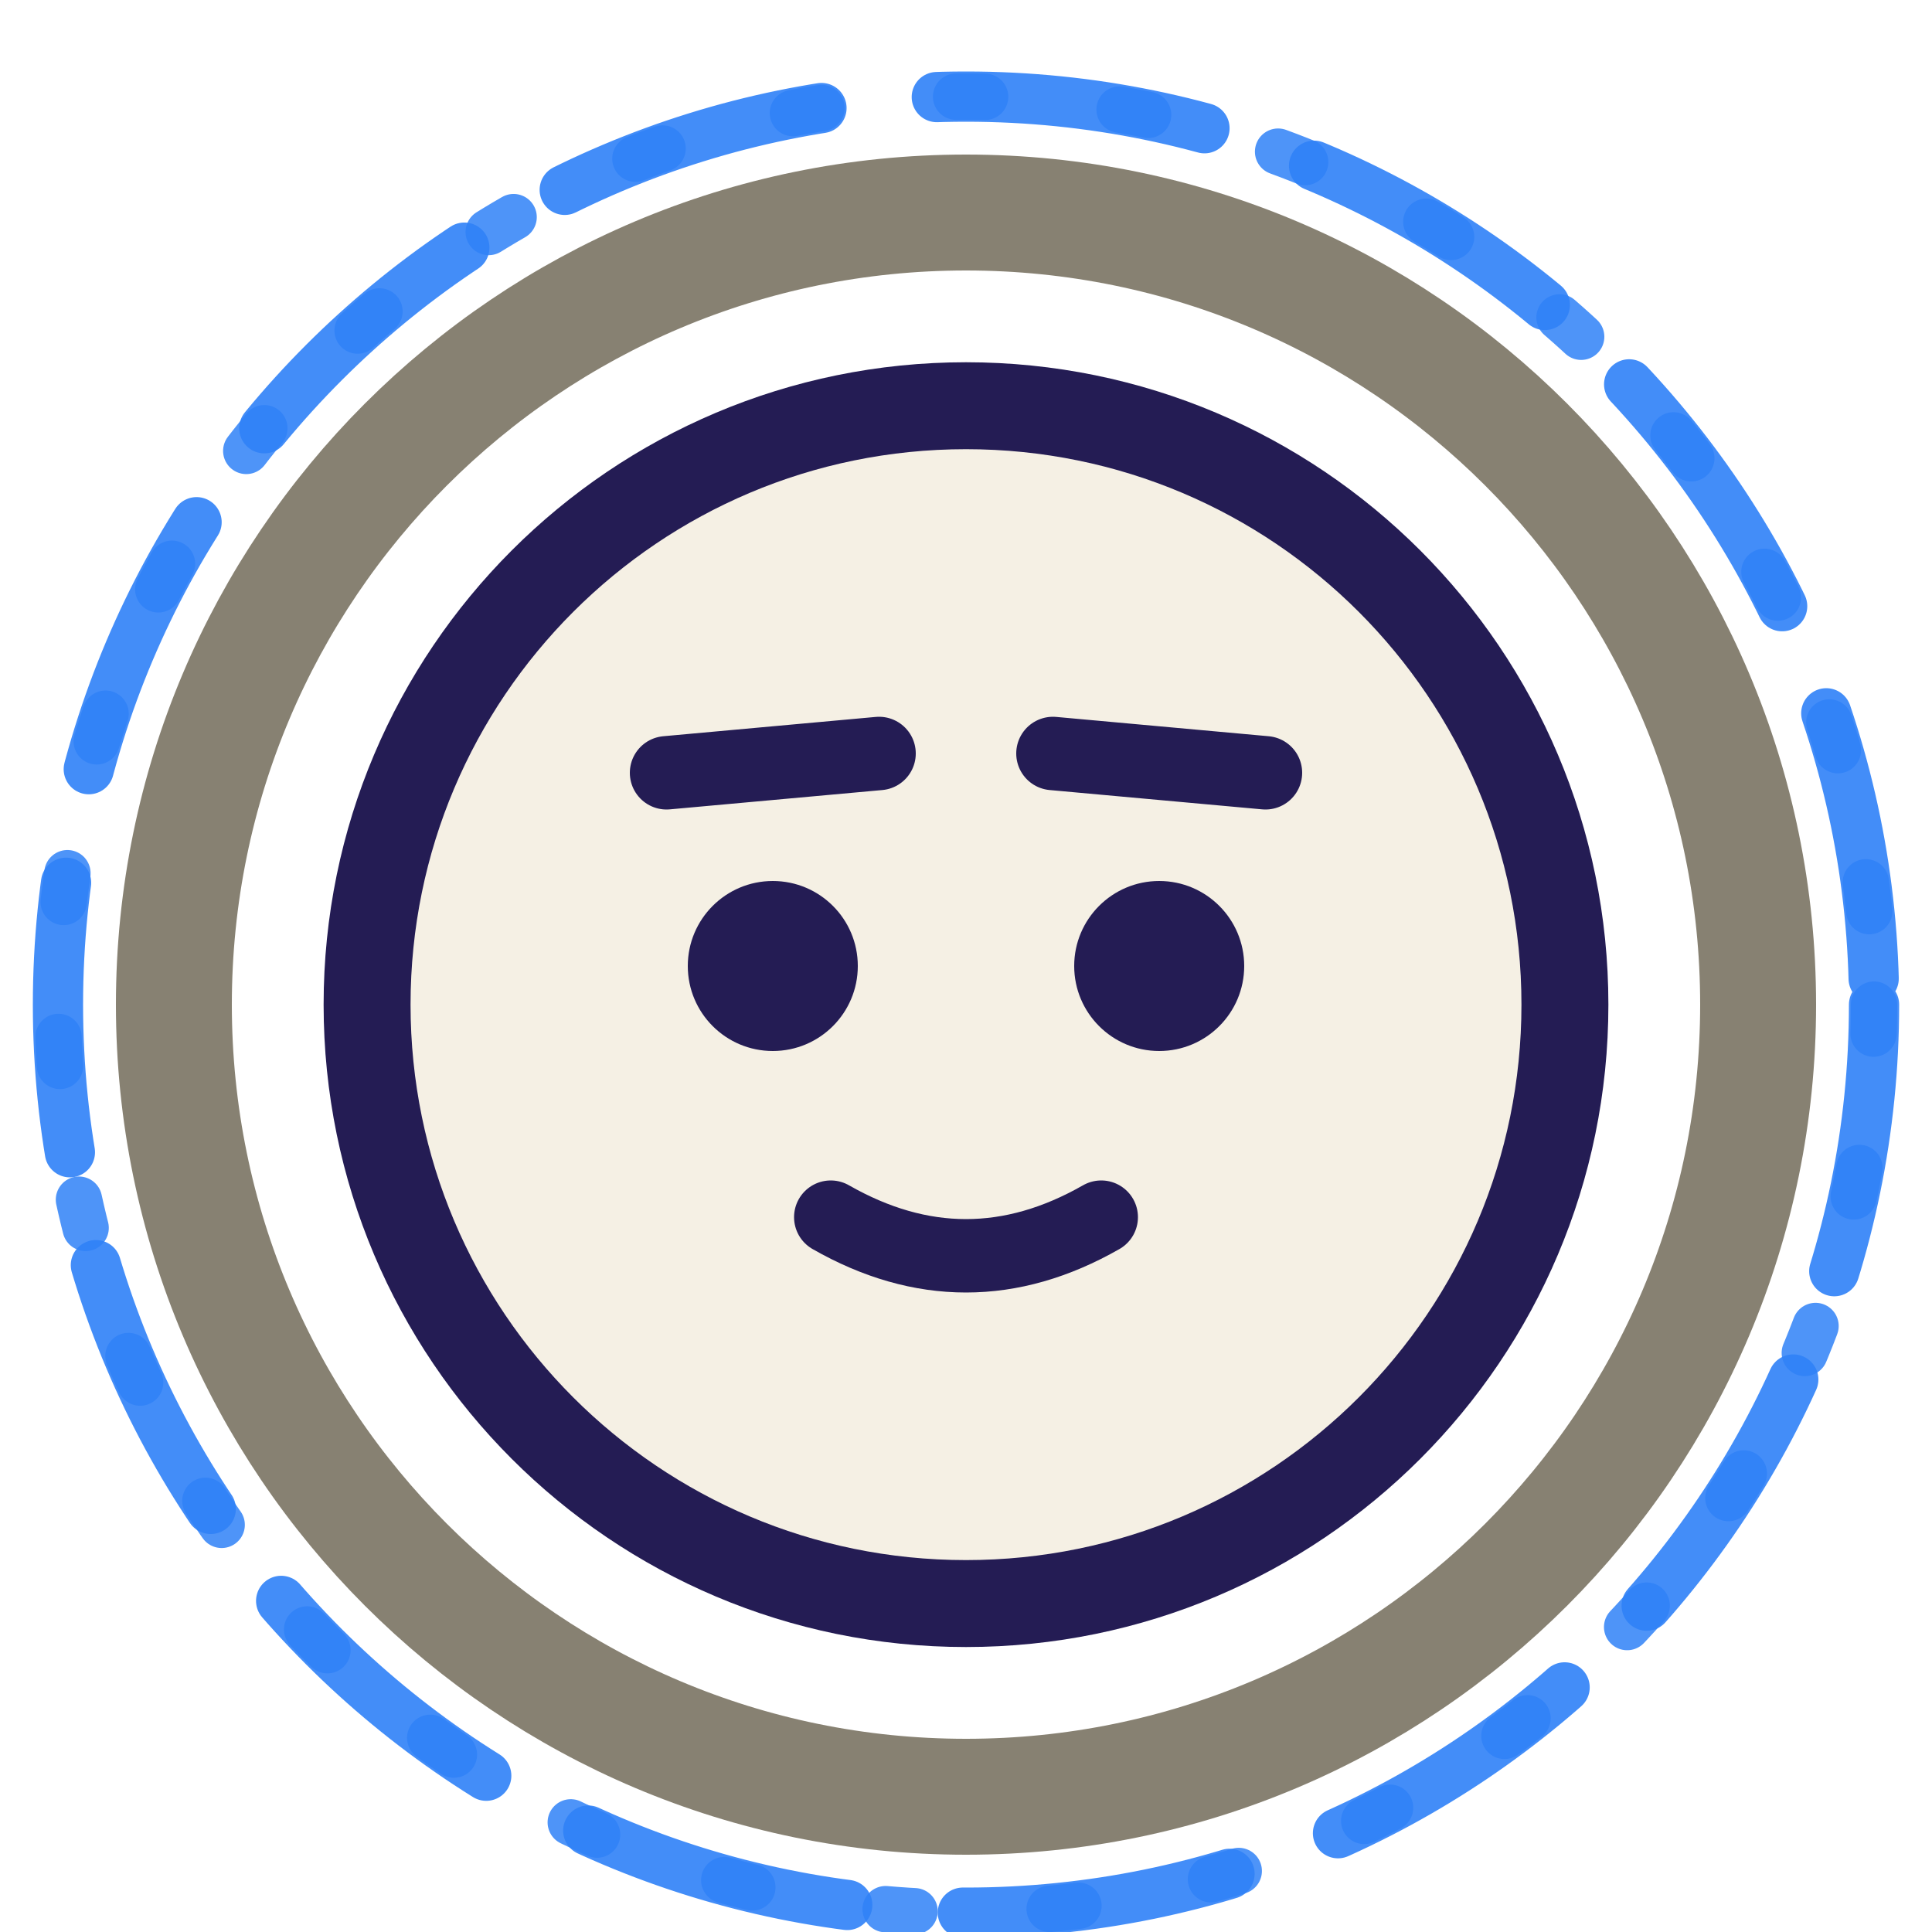
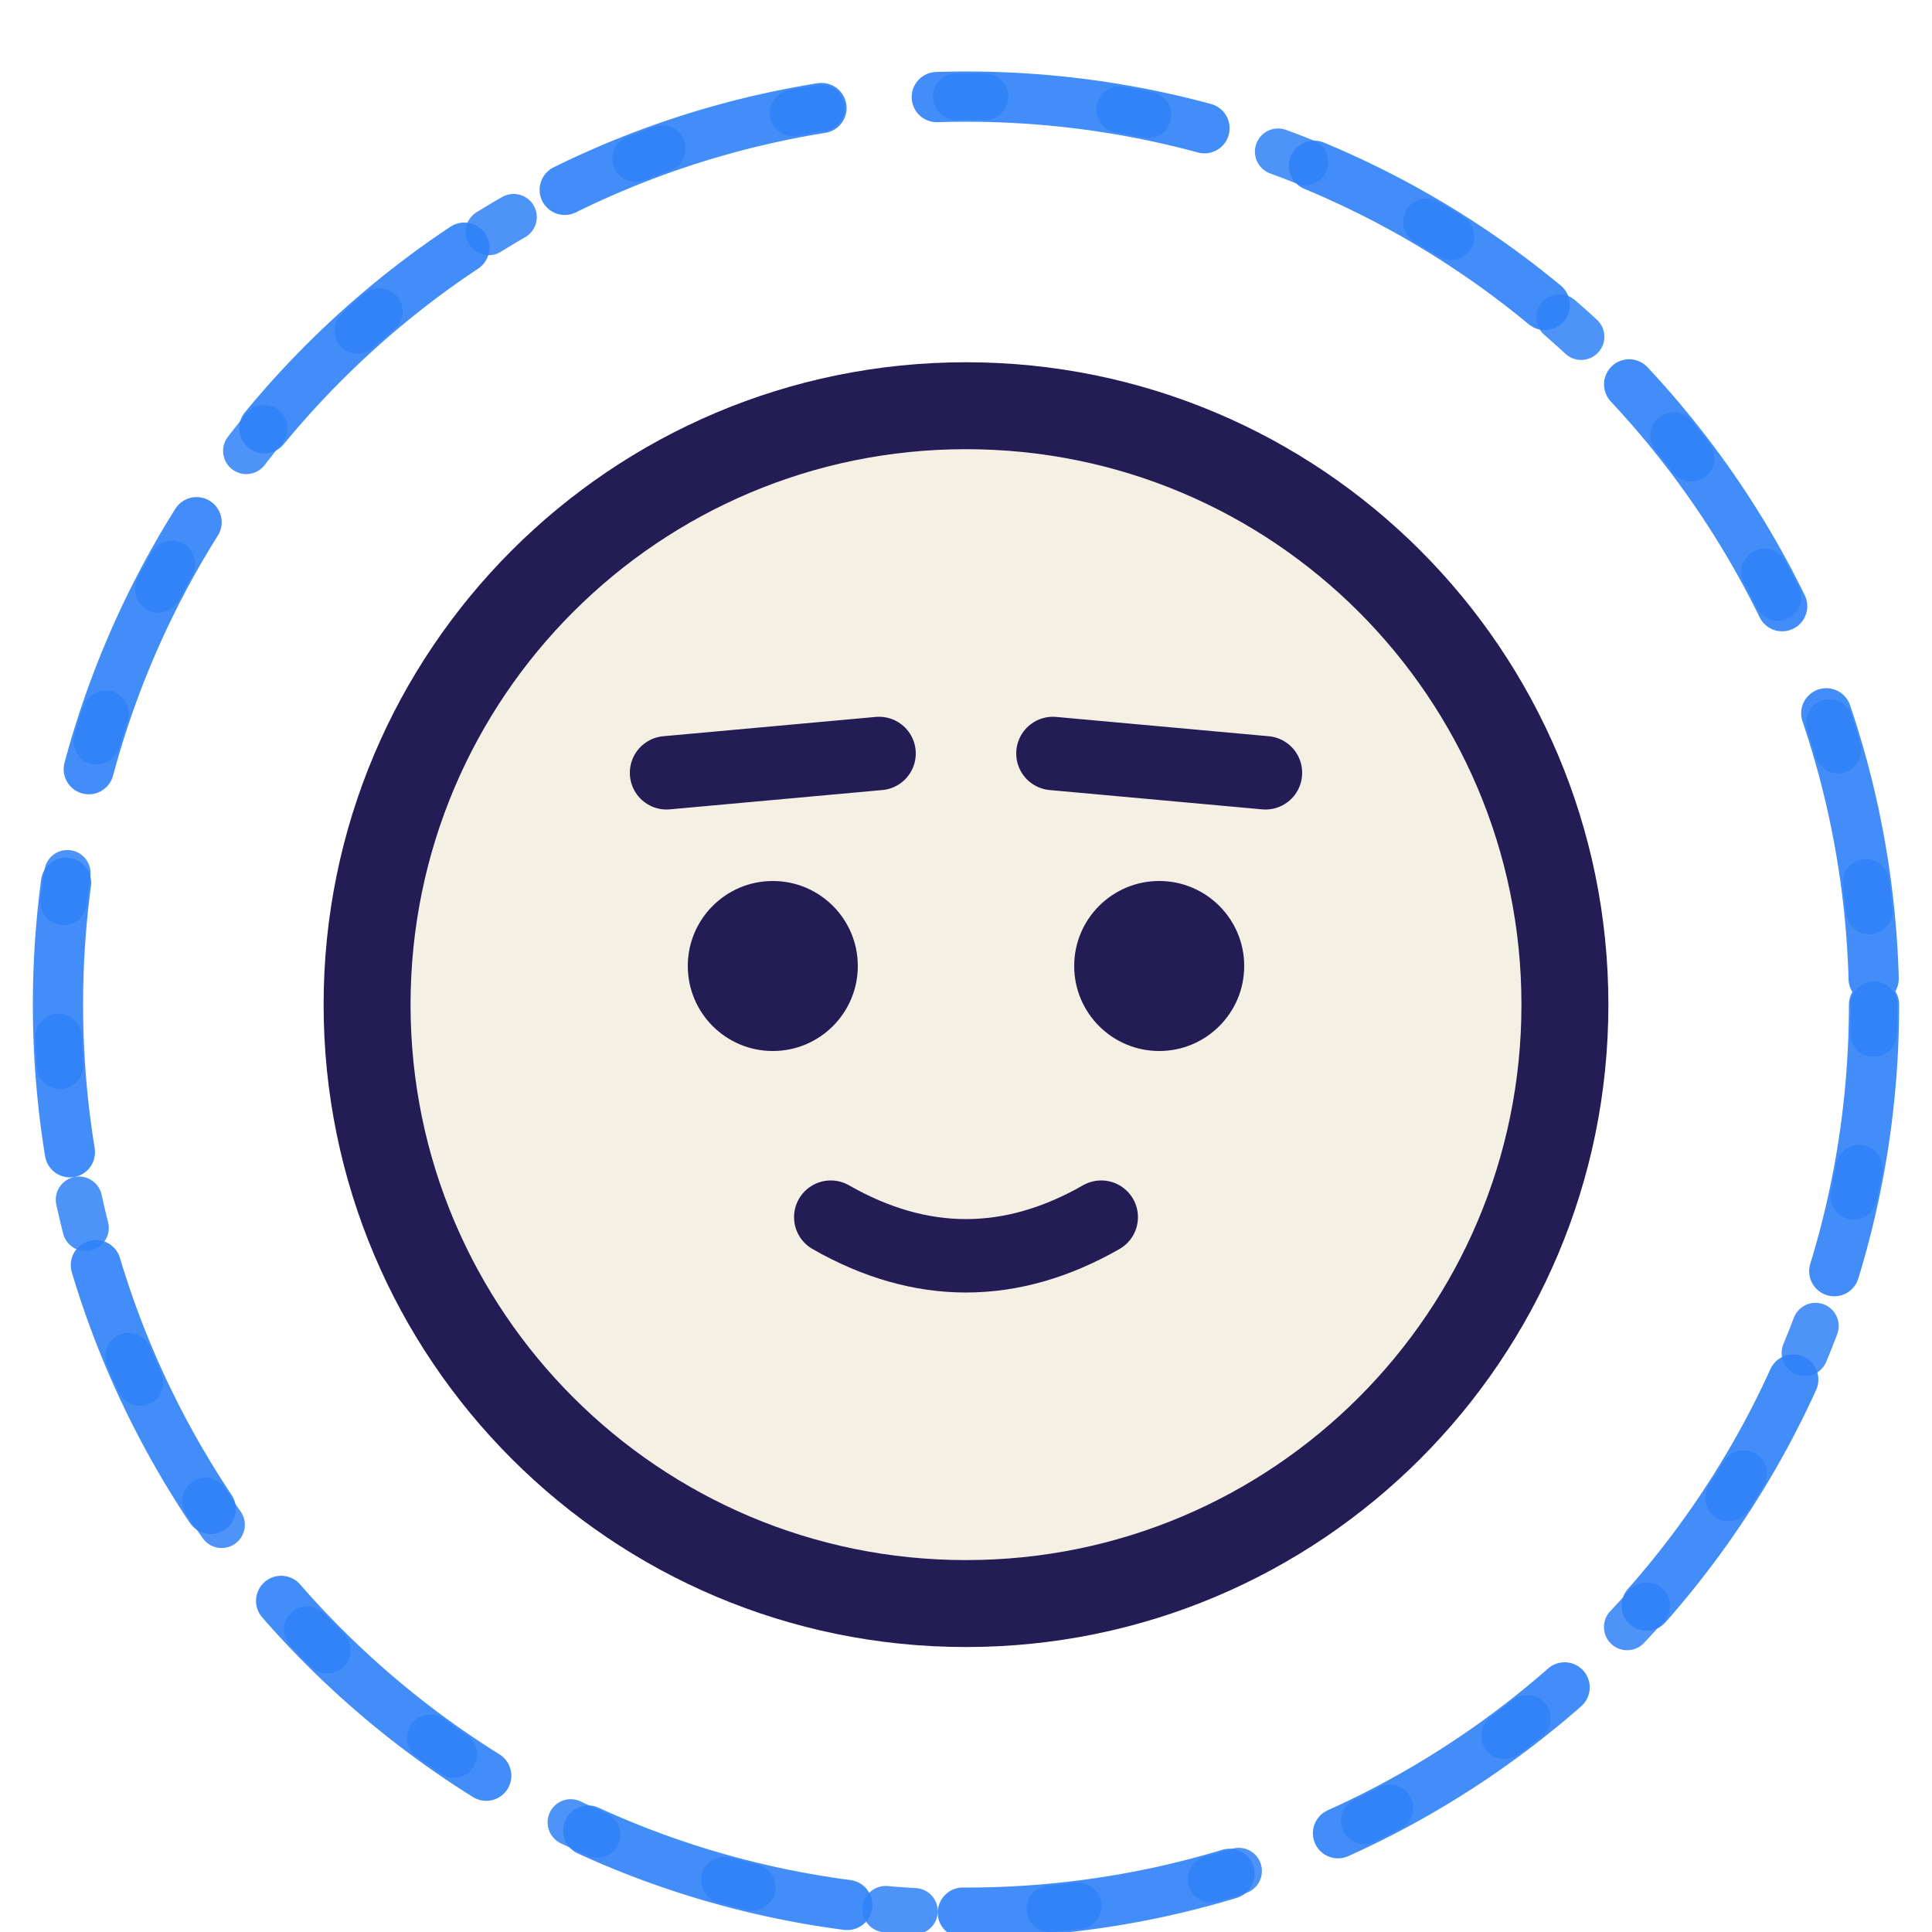
<svg xmlns="http://www.w3.org/2000/svg" viewBox="0 0 100 100" width="100" height="100" role="img" aria-label="Temari — resting">
  <defs>
    <clipPath id="clip-acc-accessoryaura_windrunner">
      <circle cx="50" cy="52" r="28.8" />
    </clipPath>
  </defs>
  <circle cx="50" cy="52" r="47" fill="none" stroke="#2f81f7" stroke-width="2.4" stroke-dasharray="1.5 7" stroke-linecap="round" opacity="0.85" />
  <circle cx="50" cy="52" r="47" fill="none" stroke="#2f81f7" stroke-width="2.6" stroke-dasharray="14 6" stroke-linecap="round" opacity="0.9" />
-   <circle cx="50" cy="52" r="41" fill="none" stroke="#878172" stroke-width="6" />
  <circle cx="50" cy="52" r="31" fill="#f5f0e4" stroke="#241c54" stroke-width="4.5" />
  <g clip-path="url(#clip-acc-accessoryaura_windrunner)" />
  <path d="M34.5 40.0 L45.5 39.0" fill="none" stroke="#241c54" stroke-width="3.8" stroke-linecap="round" />
  <path d="M65.5 40.0 L54.5 39.0" fill="none" stroke="#241c54" stroke-width="3.8" stroke-linecap="round" />
  <circle cx="40" cy="50" r="4.4" fill="#241c54" />
  <circle cx="60" cy="50" r="4.4" fill="#241c54" />
  <path d="M43 63 Q50 67 57 63" fill="none" stroke="#241c54" stroke-width="3.8" stroke-linecap="round" />
</svg>
